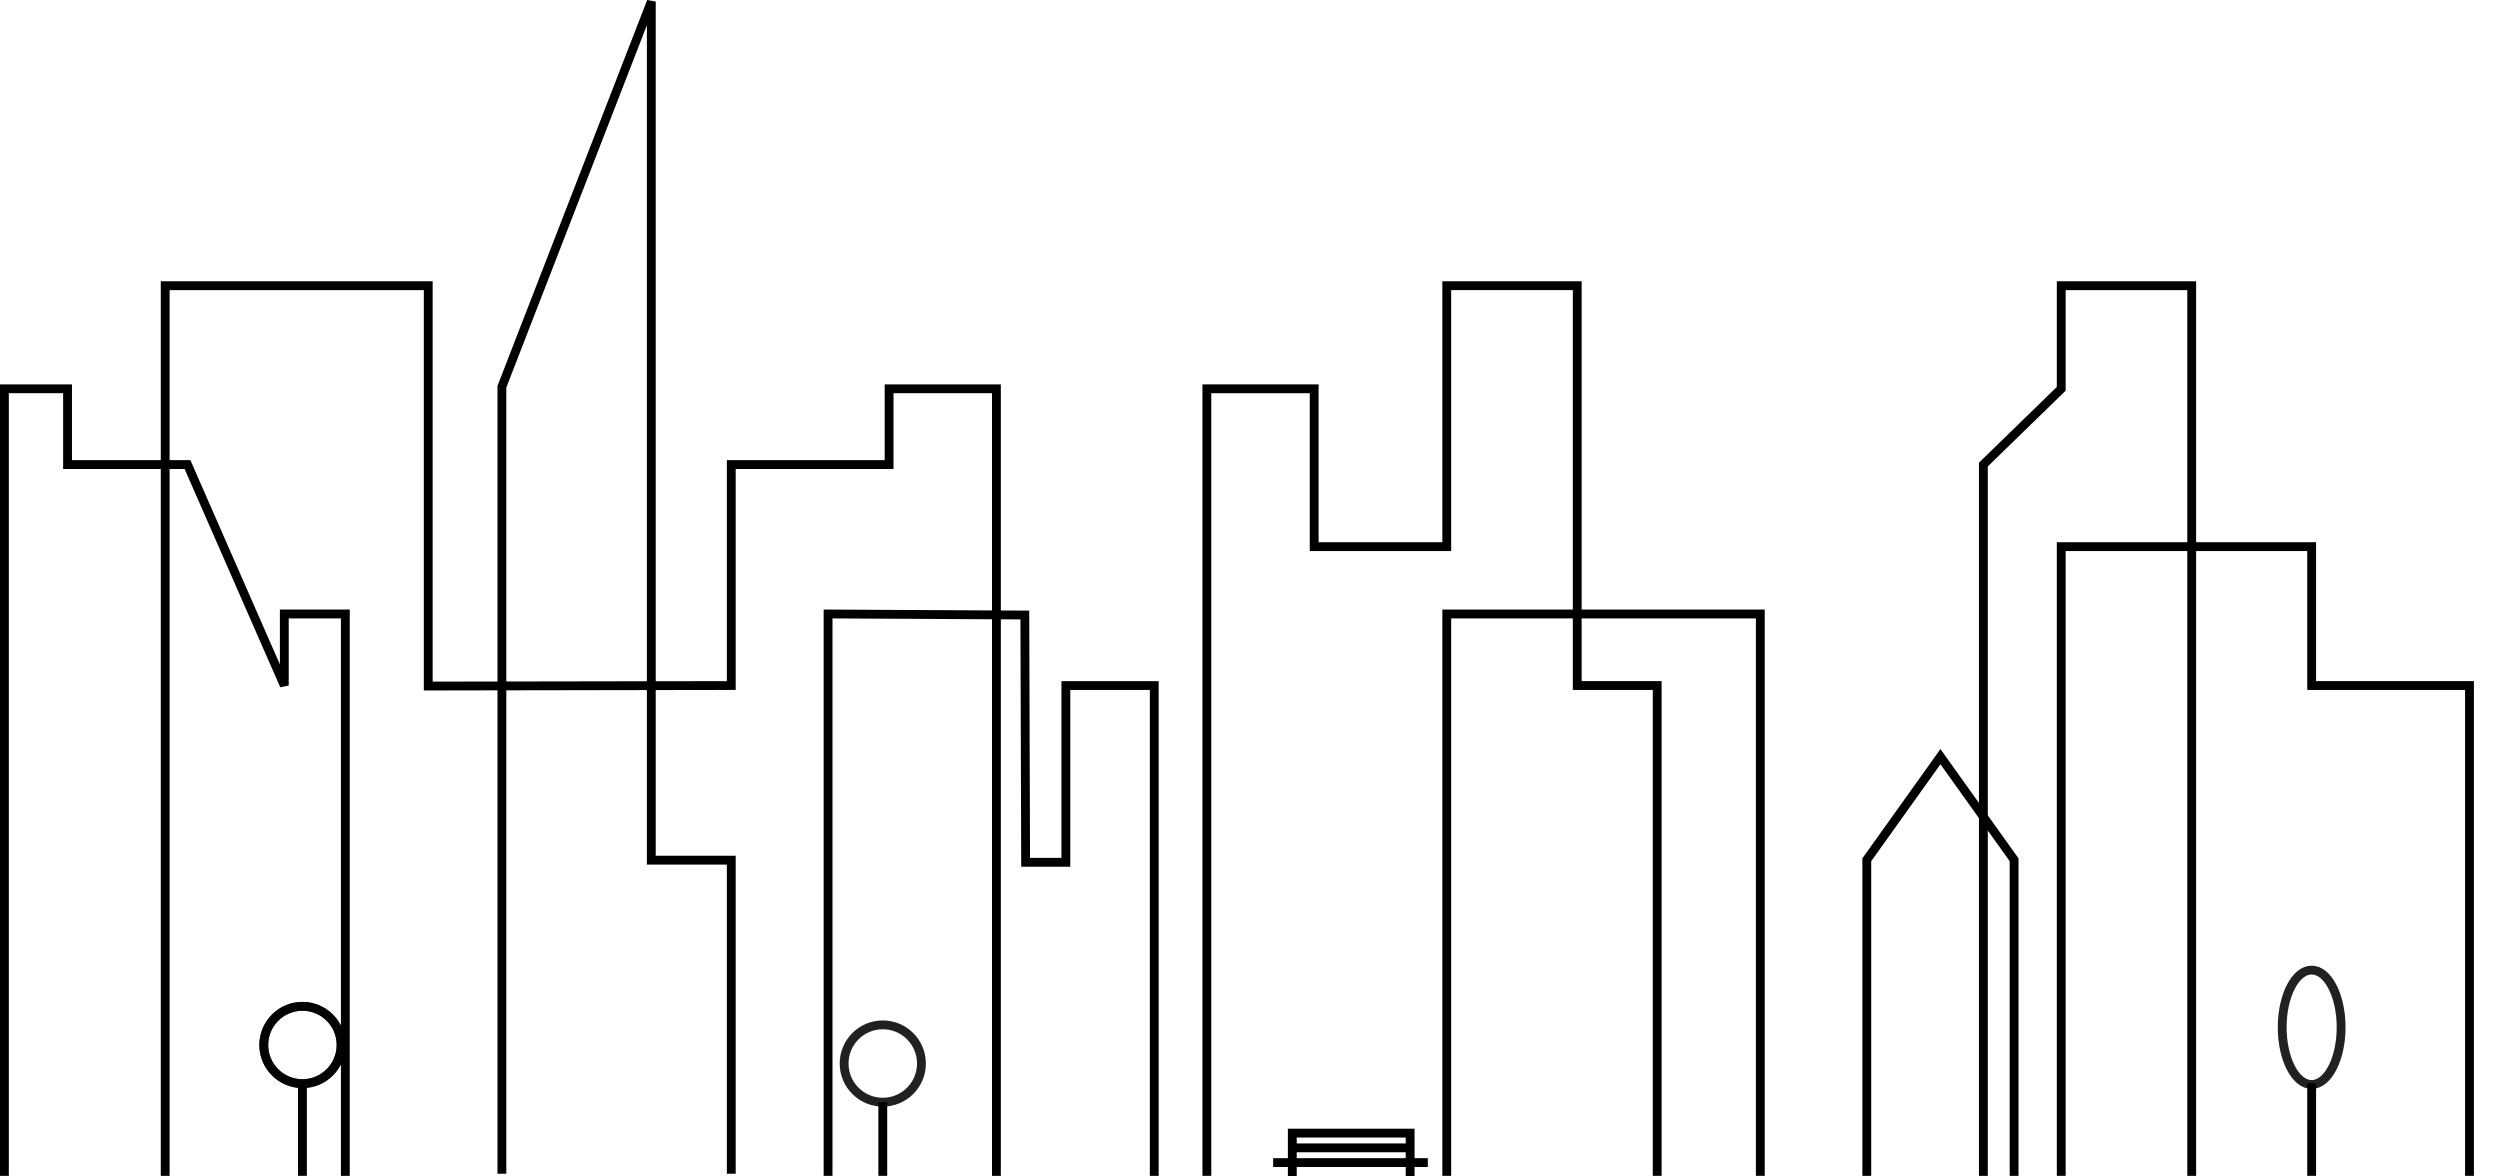
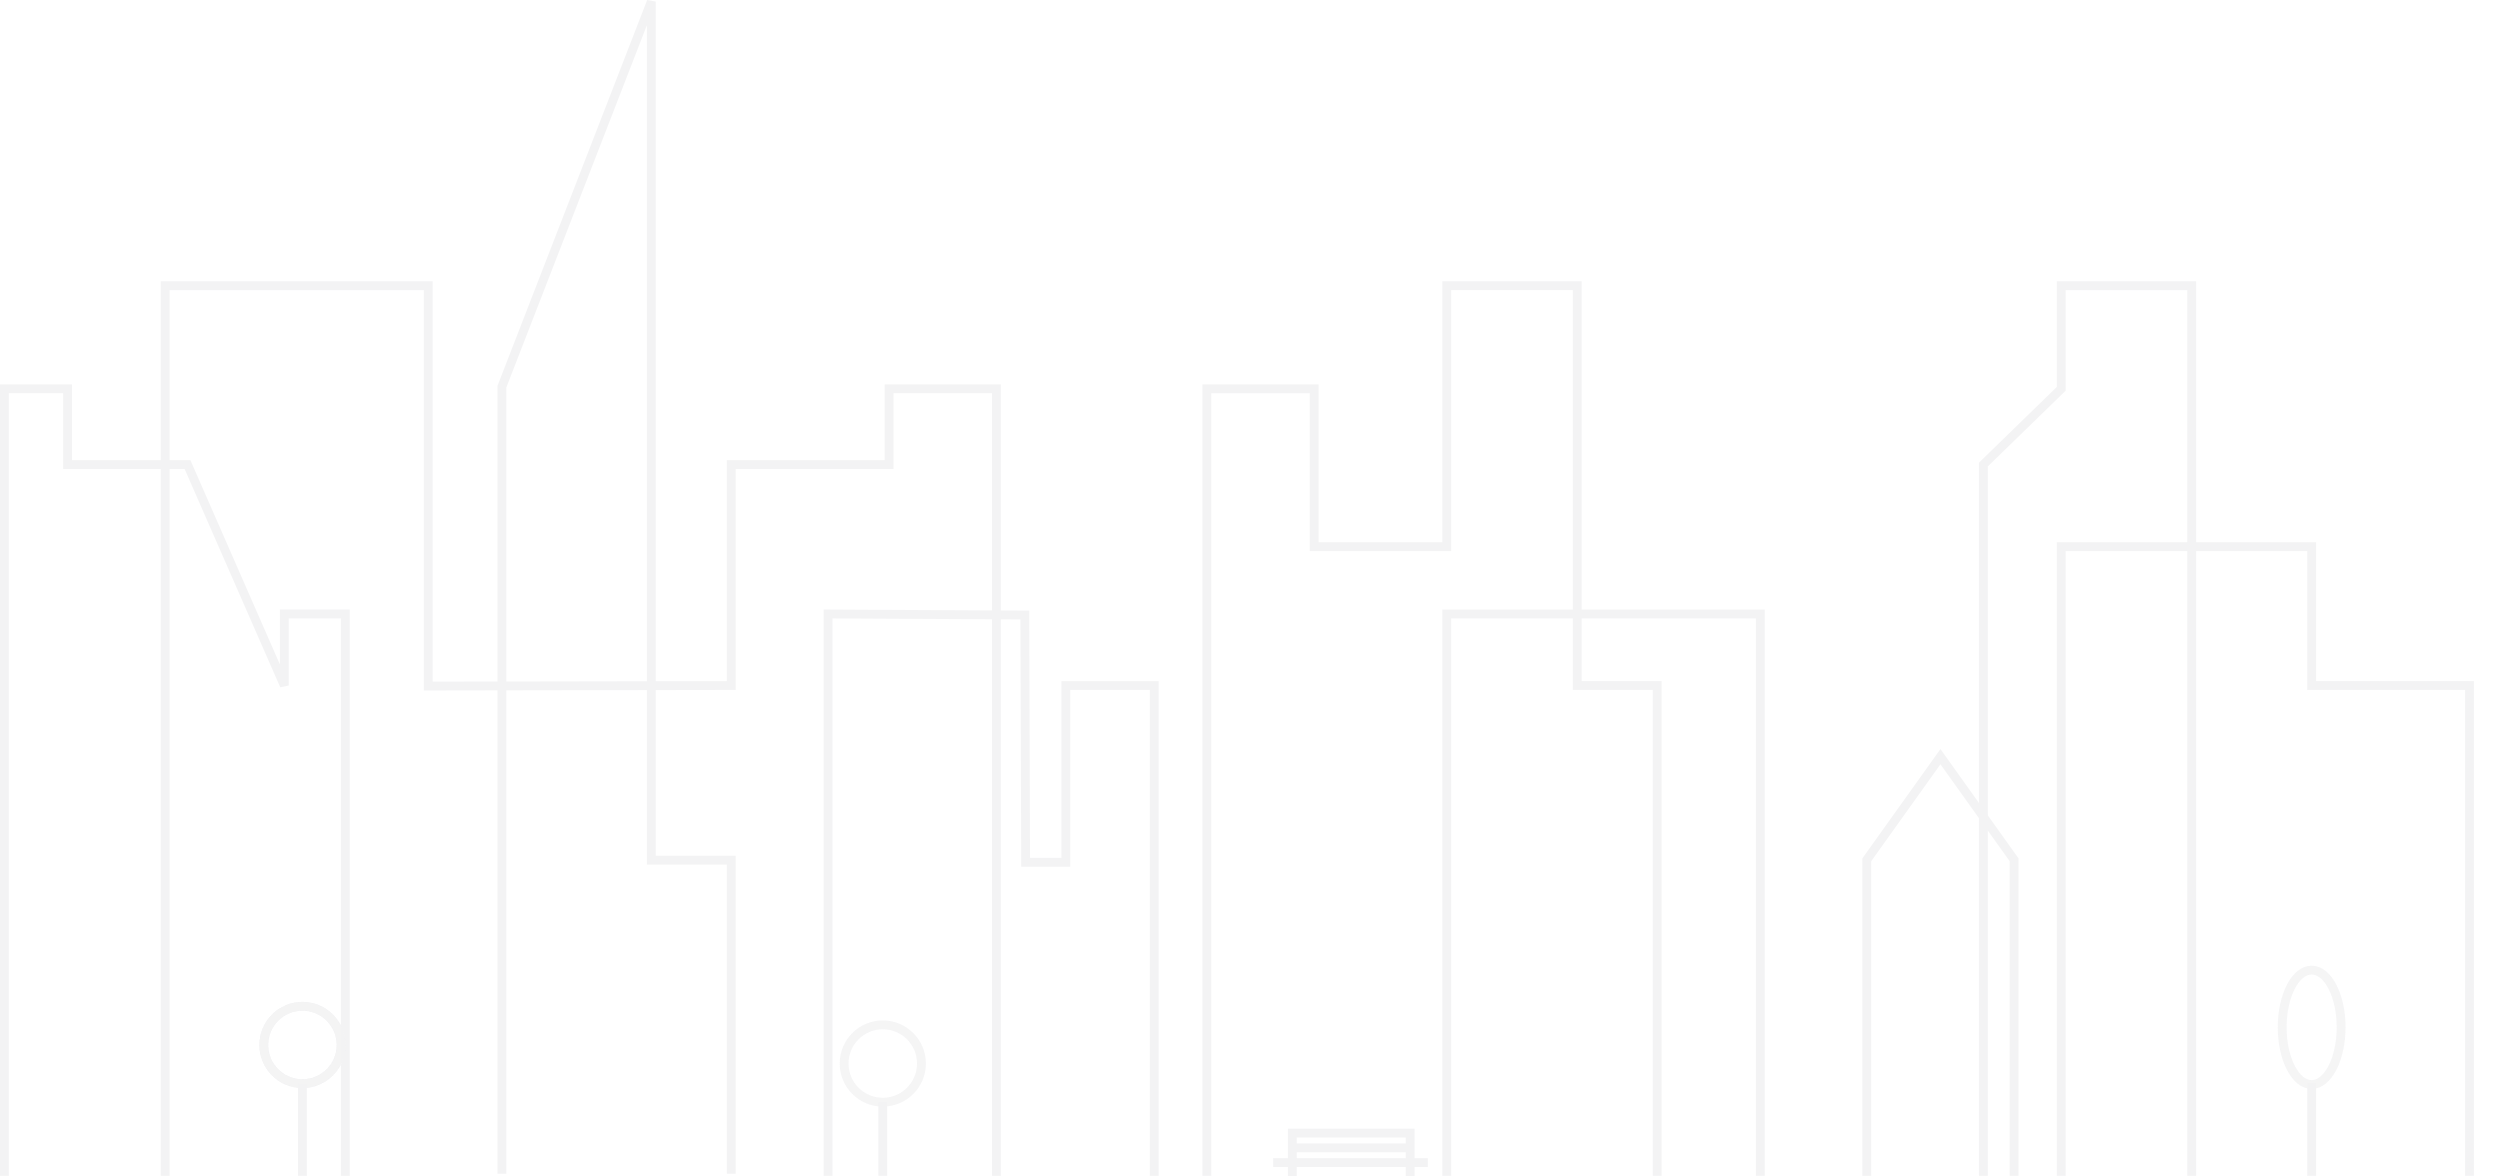
<svg xmlns="http://www.w3.org/2000/svg" width="478.972mm" height="225.278mm" viewBox="0 0 1697.145 798.228" id="svg2" version="1.1">
  <defs id="defs4" />
  <g id="layer1" transform="translate(849.2857,-254.1343)">
-     <path style="fill:none;fill-rule:evenodd;stroke:#000000;stroke-width:6;stroke-linecap:butt;stroke-linejoin:miter;stroke-miterlimit:4;stroke-dasharray:none;stroke-opacity:1" d="m -737.143,1052.362 0,-604.286 178.571,0 0,271.786 205.714,-0.357 0,-150 107.143,0 0,-51.429 72.857,0 0,534.286" id="path4169" />
-     <path style="fill:none;fill-rule:evenodd;stroke:#000000;stroke-width:6;stroke-linecap:butt;stroke-linejoin:miter;stroke-miterlimit:4;stroke-dasharray:none;stroke-opacity:1" d="m -30,1052.362 0,-534.286 72.857,0 0,107.143 90,0 0,-177.143 88.571,0 0,271.429 54.286,0 0,332.857" id="path4167" />
-     <path style="fill:none;fill-rule:evenodd;stroke:#000000;stroke-width:6;stroke-linecap:butt;stroke-linejoin:miter;stroke-miterlimit:4;stroke-dasharray:none;stroke-opacity:1" d="m 550,1052.362 0,-427.143 170,0 0,94.286 107.143,0 0,332.857" id="path4178" />
-     <path style="fill:none;fill-rule:evenodd;stroke:#000000;stroke-width:6;stroke-linecap:butt;stroke-linejoin:miter;stroke-miterlimit:4;stroke-dasharray:none;stroke-opacity:1" d="m -287.143,1052.362 0,-381.429 133.571,0.714 0.536,167.857 27.321,0 0,-120 60,0 0,332.857" id="path4186" />
-     <path style="fill:none;fill-rule:evenodd;stroke:#000000;stroke-width:6;stroke-linecap:butt;stroke-linejoin:miter;stroke-miterlimit:4;stroke-dasharray:none;stroke-opacity:1" d="m 132.857,1052.362 0,-381.429 212.857,0 0,381.429" id="path4198" />
-     <path style="fill:none;fill-rule:evenodd;stroke:#000000;stroke-width:6;stroke-linecap:butt;stroke-linejoin:miter;stroke-miterlimit:4;stroke-dasharray:none;stroke-opacity:1" d="m -846.286,1052.362 0,-534.286 42.857,0 0,51.429 81.429,0 65.714,150 0,-48.571 41.429,0 0,381.429" id="path4208" />
-     <path style="fill:none;fill-rule:evenodd;stroke:#000000;stroke-width:6;stroke-linecap:butt;stroke-linejoin:miter;stroke-miterlimit:4;stroke-dasharray:none;stroke-opacity:1" d="m -508.571,1050.934 0,-534.286 101.429,-261.429 0,582.857 54.286,0 0,212.857" id="path4216" />
-     <path style="fill:none;fill-rule:evenodd;stroke:#000000;stroke-width:6;stroke-linecap:butt;stroke-linejoin:miter;stroke-miterlimit:4;stroke-dasharray:none;stroke-opacity:1" d="m 497.143,1052.362 0,-482.857 L 550,518.076 l 0,-70 88.571,0 0,604.286" id="path4222" />
-     <circle transform="scale(1,-1)" r="26.25" cy="-963.527" cx="-643.972" id="circle4246" style="opacity:0.87;fill:none;fill-opacity:1;stroke:#000000;stroke-width:6;stroke-miterlimit:4;stroke-dasharray:none;stroke-opacity:1" />
-     <circle style="opacity:0.87;fill:none;fill-opacity:1;stroke:#000000;stroke-width:6;stroke-miterlimit:4;stroke-dasharray:none;stroke-opacity:1" id="circle4283" cx="-643.972" cy="-963.527" r="26.25" transform="scale(1,-1)" />
-     <ellipse transform="scale(1,-1)" id="circle4285" style="opacity:0.87;fill:none;fill-opacity:1;stroke:#000000;stroke-width:6;stroke-miterlimit:4;stroke-dasharray:none;stroke-opacity:1" cy="-951.527" cx="720" rx="20" ry="38.835" />
-     <circle style="opacity:0.87;fill:none;fill-opacity:1;stroke:#000000;stroke-width:6;stroke-miterlimit:4;stroke-dasharray:none;stroke-opacity:1" id="circle4287" cx="-250" cy="-976.112" r="26.25" transform="scale(1,-1)" />
-     <path style="fill:none;fill-rule:evenodd;stroke:#000000;stroke-width:6;stroke-linecap:butt;stroke-linejoin:miter;stroke-miterlimit:4;stroke-dasharray:none;stroke-opacity:1" d="m -643.972,989.985 0,62.377" id="path4293" />
-     <path style="fill:none;fill-rule:evenodd;stroke:#000000;stroke-width:6;stroke-linecap:butt;stroke-linejoin:miter;stroke-miterlimit:4;stroke-dasharray:none;stroke-opacity:1" d="m -250,1002.362 0,50" id="path4295" />
-     <path style="fill:none;fill-rule:evenodd;stroke:#000000;stroke-width:6;stroke-linecap:butt;stroke-linejoin:miter;stroke-miterlimit:4;stroke-dasharray:none;stroke-opacity:1" d="m 720,989.48 0,62.882" id="path4297" />
-     <path style="fill:none;fill-rule:evenodd;stroke:#000000;stroke-width:6;stroke-linecap:butt;stroke-linejoin:miter;stroke-miterlimit:4;stroke-dasharray:none;stroke-opacity:1" d="m 418,1052.362 0,-214.57 50,-70 50,70 0,214.57" id="path4171" />
-     <path style="fill:none;fill-rule:evenodd;stroke:#000000;stroke-width:6;stroke-linecap:butt;stroke-linejoin:miter;stroke-miterlimit:4;stroke-dasharray:none;stroke-opacity:1" d="m 120,1043.362 -105,0" id="path4197" />
-     <path style="fill:none;fill-rule:evenodd;stroke:#000000;stroke-width:6;stroke-linecap:butt;stroke-linejoin:miter;stroke-miterlimit:4;stroke-dasharray:none;stroke-opacity:1" d="m 28,1053.362 0,-30 80,0 0,30" id="path4199" />
-     <path style="fill:none;fill-rule:evenodd;stroke:#000000;stroke-width:6;stroke-linecap:butt;stroke-linejoin:miter;stroke-miterlimit:4;stroke-dasharray:none;stroke-opacity:1" d="m 26,1033.362 82,10e-5" id="path4201" />
+     <path style="fill:none;fill-rule:evenodd;stroke:#f3f3f4;stroke-width:6;stroke-linecap:butt;stroke-linejoin:miter;stroke-miterlimit:4;stroke-dasharray:none;stroke-opacity:1" d="m -737.143,1052.362 0,-604.286 178.571,0 0,271.786 205.714,-0.357 0,-150 107.143,0 0,-51.429 72.857,0 0,534.286" id="path4169" />
+     <path style="fill:none;fill-rule:evenodd;stroke:#f3f3f4;stroke-width:6;stroke-linecap:butt;stroke-linejoin:miter;stroke-miterlimit:4;stroke-dasharray:none;stroke-opacity:1" d="m -30,1052.362 0,-534.286 72.857,0 0,107.143 90,0 0,-177.143 88.571,0 0,271.429 54.286,0 0,332.857" id="path4167" />
+     <path style="fill:none;fill-rule:evenodd;stroke:#f3f3f4;stroke-width:6;stroke-linecap:butt;stroke-linejoin:miter;stroke-miterlimit:4;stroke-dasharray:none;stroke-opacity:1" d="m 550,1052.362 0,-427.143 170,0 0,94.286 107.143,0 0,332.857" id="path4178" />
+     <path style="fill:none;fill-rule:evenodd;stroke:#f3f3f4;stroke-width:6;stroke-linecap:butt;stroke-linejoin:miter;stroke-miterlimit:4;stroke-dasharray:none;stroke-opacity:1" d="m -287.143,1052.362 0,-381.429 133.571,0.714 0.536,167.857 27.321,0 0,-120 60,0 0,332.857" id="path4186" />
+     <path style="fill:none;fill-rule:evenodd;stroke:#f3f3f4;stroke-width:6;stroke-linecap:butt;stroke-linejoin:miter;stroke-miterlimit:4;stroke-dasharray:none;stroke-opacity:1" d="m 132.857,1052.362 0,-381.429 212.857,0 0,381.429" id="path4198" />
+     <path style="fill:none;fill-rule:evenodd;stroke:#f3f3f4;stroke-width:6;stroke-linecap:butt;stroke-linejoin:miter;stroke-miterlimit:4;stroke-dasharray:none;stroke-opacity:1" d="m -846.286,1052.362 0,-534.286 42.857,0 0,51.429 81.429,0 65.714,150 0,-48.571 41.429,0 0,381.429" id="path4208" />
+     <path style="fill:none;fill-rule:evenodd;stroke:#f3f3f4;stroke-width:6;stroke-linecap:butt;stroke-linejoin:miter;stroke-miterlimit:4;stroke-dasharray:none;stroke-opacity:1" d="m -508.571,1050.934 0,-534.286 101.429,-261.429 0,582.857 54.286,0 0,212.857" id="path4216" />
+     <path style="fill:none;fill-rule:evenodd;stroke:#f3f3f4;stroke-width:6;stroke-linecap:butt;stroke-linejoin:miter;stroke-miterlimit:4;stroke-dasharray:none;stroke-opacity:1" d="m 497.143,1052.362 0,-482.857 L 550,518.076 l 0,-70 88.571,0 0,604.286" id="path4222" />
+     <circle transform="scale(1,-1)" r="26.25" cy="-963.527" cx="-643.972" id="circle4246" style="opacity:0.87;fill:none;fill-opacity:1;stroke:#f3f3f4;stroke-width:6;stroke-miterlimit:4;stroke-dasharray:none;stroke-opacity:1" />
+     <circle style="opacity:0.87;fill:none;fill-opacity:1;stroke:#f3f3f4;stroke-width:6;stroke-miterlimit:4;stroke-dasharray:none;stroke-opacity:1" id="circle4283" cx="-643.972" cy="-963.527" r="26.25" transform="scale(1,-1)" />
+     <ellipse transform="scale(1,-1)" id="circle4285" style="opacity:0.87;fill:none;fill-opacity:1;stroke:#f3f3f4;stroke-width:6;stroke-miterlimit:4;stroke-dasharray:none;stroke-opacity:1" cy="-951.527" cx="720" rx="20" ry="38.835" />
+     <circle style="opacity:0.87;fill:none;fill-opacity:1;stroke:#f3f3f4;stroke-width:6;stroke-miterlimit:4;stroke-dasharray:none;stroke-opacity:1" id="circle4287" cx="-250" cy="-976.112" r="26.25" transform="scale(1,-1)" />
+     <path style="fill:none;fill-rule:evenodd;stroke:#f3f3f4;stroke-width:6;stroke-linecap:butt;stroke-linejoin:miter;stroke-miterlimit:4;stroke-dasharray:none;stroke-opacity:1" d="m -643.972,989.985 0,62.377" id="path4293" />
+     <path style="fill:none;fill-rule:evenodd;stroke:#f3f3f4;stroke-width:6;stroke-linecap:butt;stroke-linejoin:miter;stroke-miterlimit:4;stroke-dasharray:none;stroke-opacity:1" d="m -250,1002.362 0,50" id="path4295" />
+     <path style="fill:none;fill-rule:evenodd;stroke:#f3f3f4;stroke-width:6;stroke-linecap:butt;stroke-linejoin:miter;stroke-miterlimit:4;stroke-dasharray:none;stroke-opacity:1" d="m 720,989.48 0,62.882" id="path4297" />
+     <path style="fill:none;fill-rule:evenodd;stroke:#f3f3f4;stroke-width:6;stroke-linecap:butt;stroke-linejoin:miter;stroke-miterlimit:4;stroke-dasharray:none;stroke-opacity:1" d="m 418,1052.362 0,-214.57 50,-70 50,70 0,214.57" id="path4171" />
+     <path style="fill:none;fill-rule:evenodd;stroke:#f3f3f4;stroke-width:6;stroke-linecap:butt;stroke-linejoin:miter;stroke-miterlimit:4;stroke-dasharray:none;stroke-opacity:1" d="m 120,1043.362 -105,0" id="path4197" />
+     <path style="fill:none;fill-rule:evenodd;stroke:#f3f3f4;stroke-width:6;stroke-linecap:butt;stroke-linejoin:miter;stroke-miterlimit:4;stroke-dasharray:none;stroke-opacity:1" d="m 28,1053.362 0,-30 80,0 0,30" id="path4199" />
+     <path style="fill:none;fill-rule:evenodd;stroke:#f3f3f4;stroke-width:6;stroke-linecap:butt;stroke-linejoin:miter;stroke-miterlimit:4;stroke-dasharray:none;stroke-opacity:1" d="m 26,1033.362 82,10e-5" id="path4201" />
  </g>
</svg>
